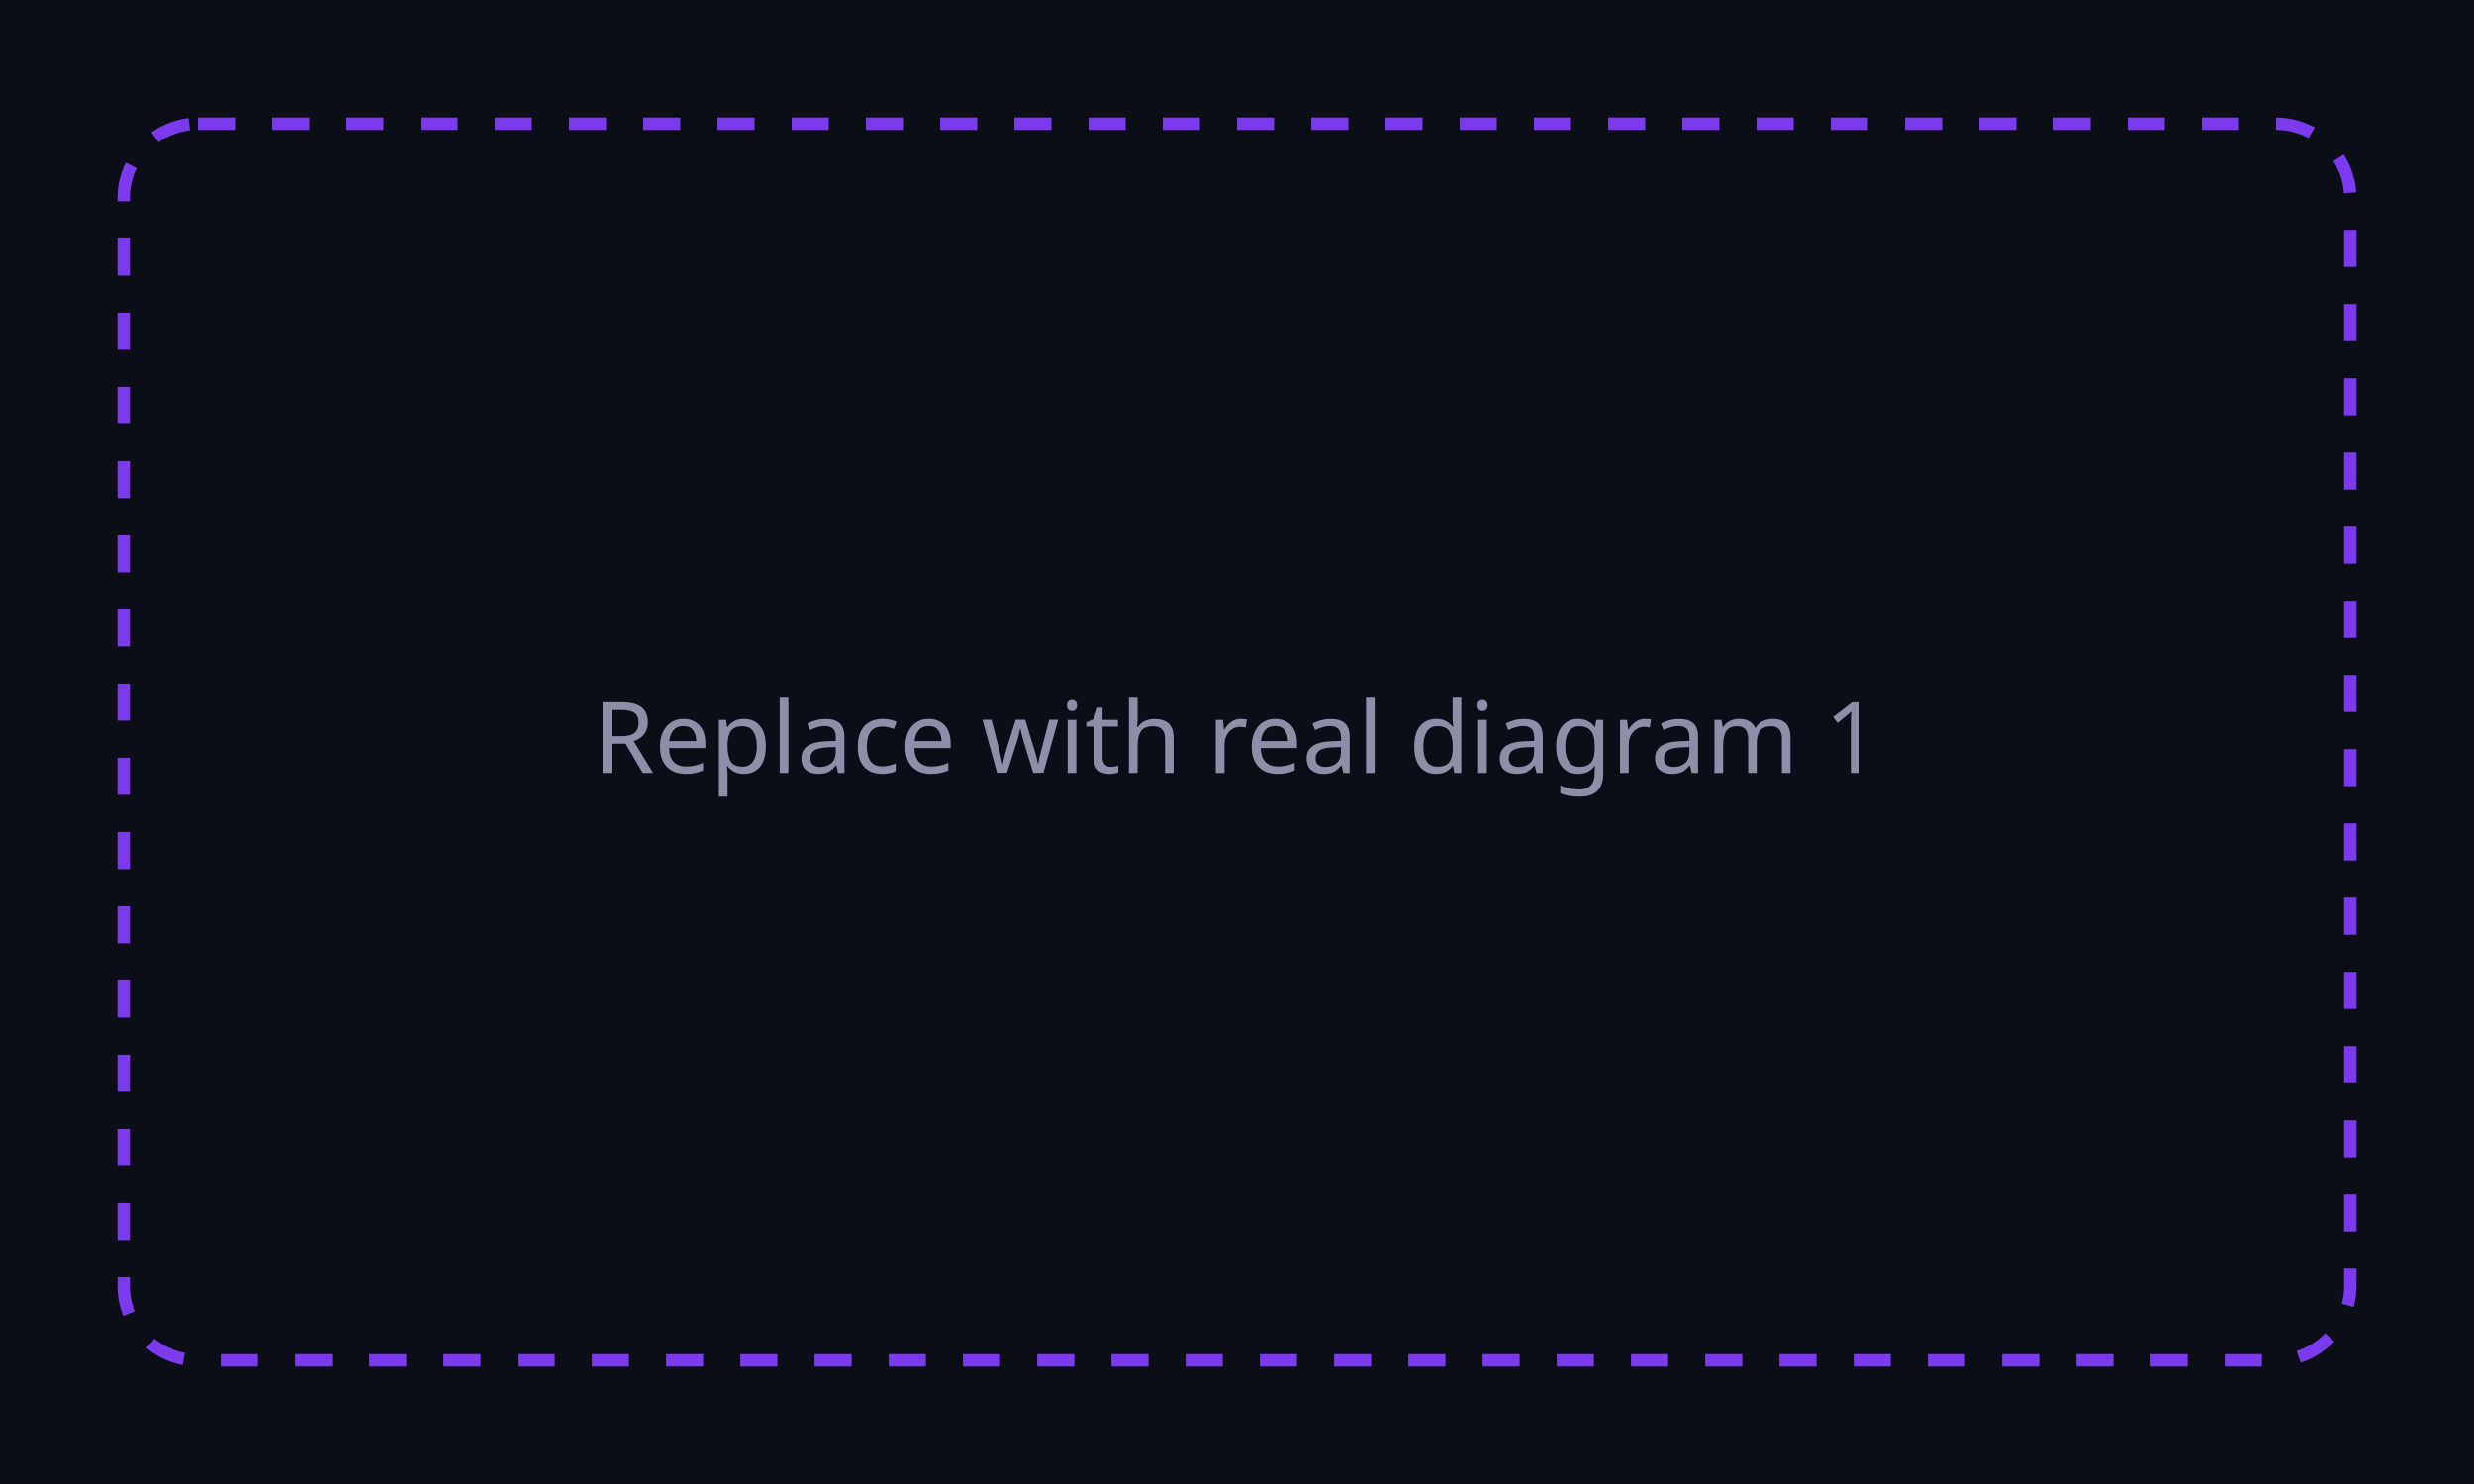
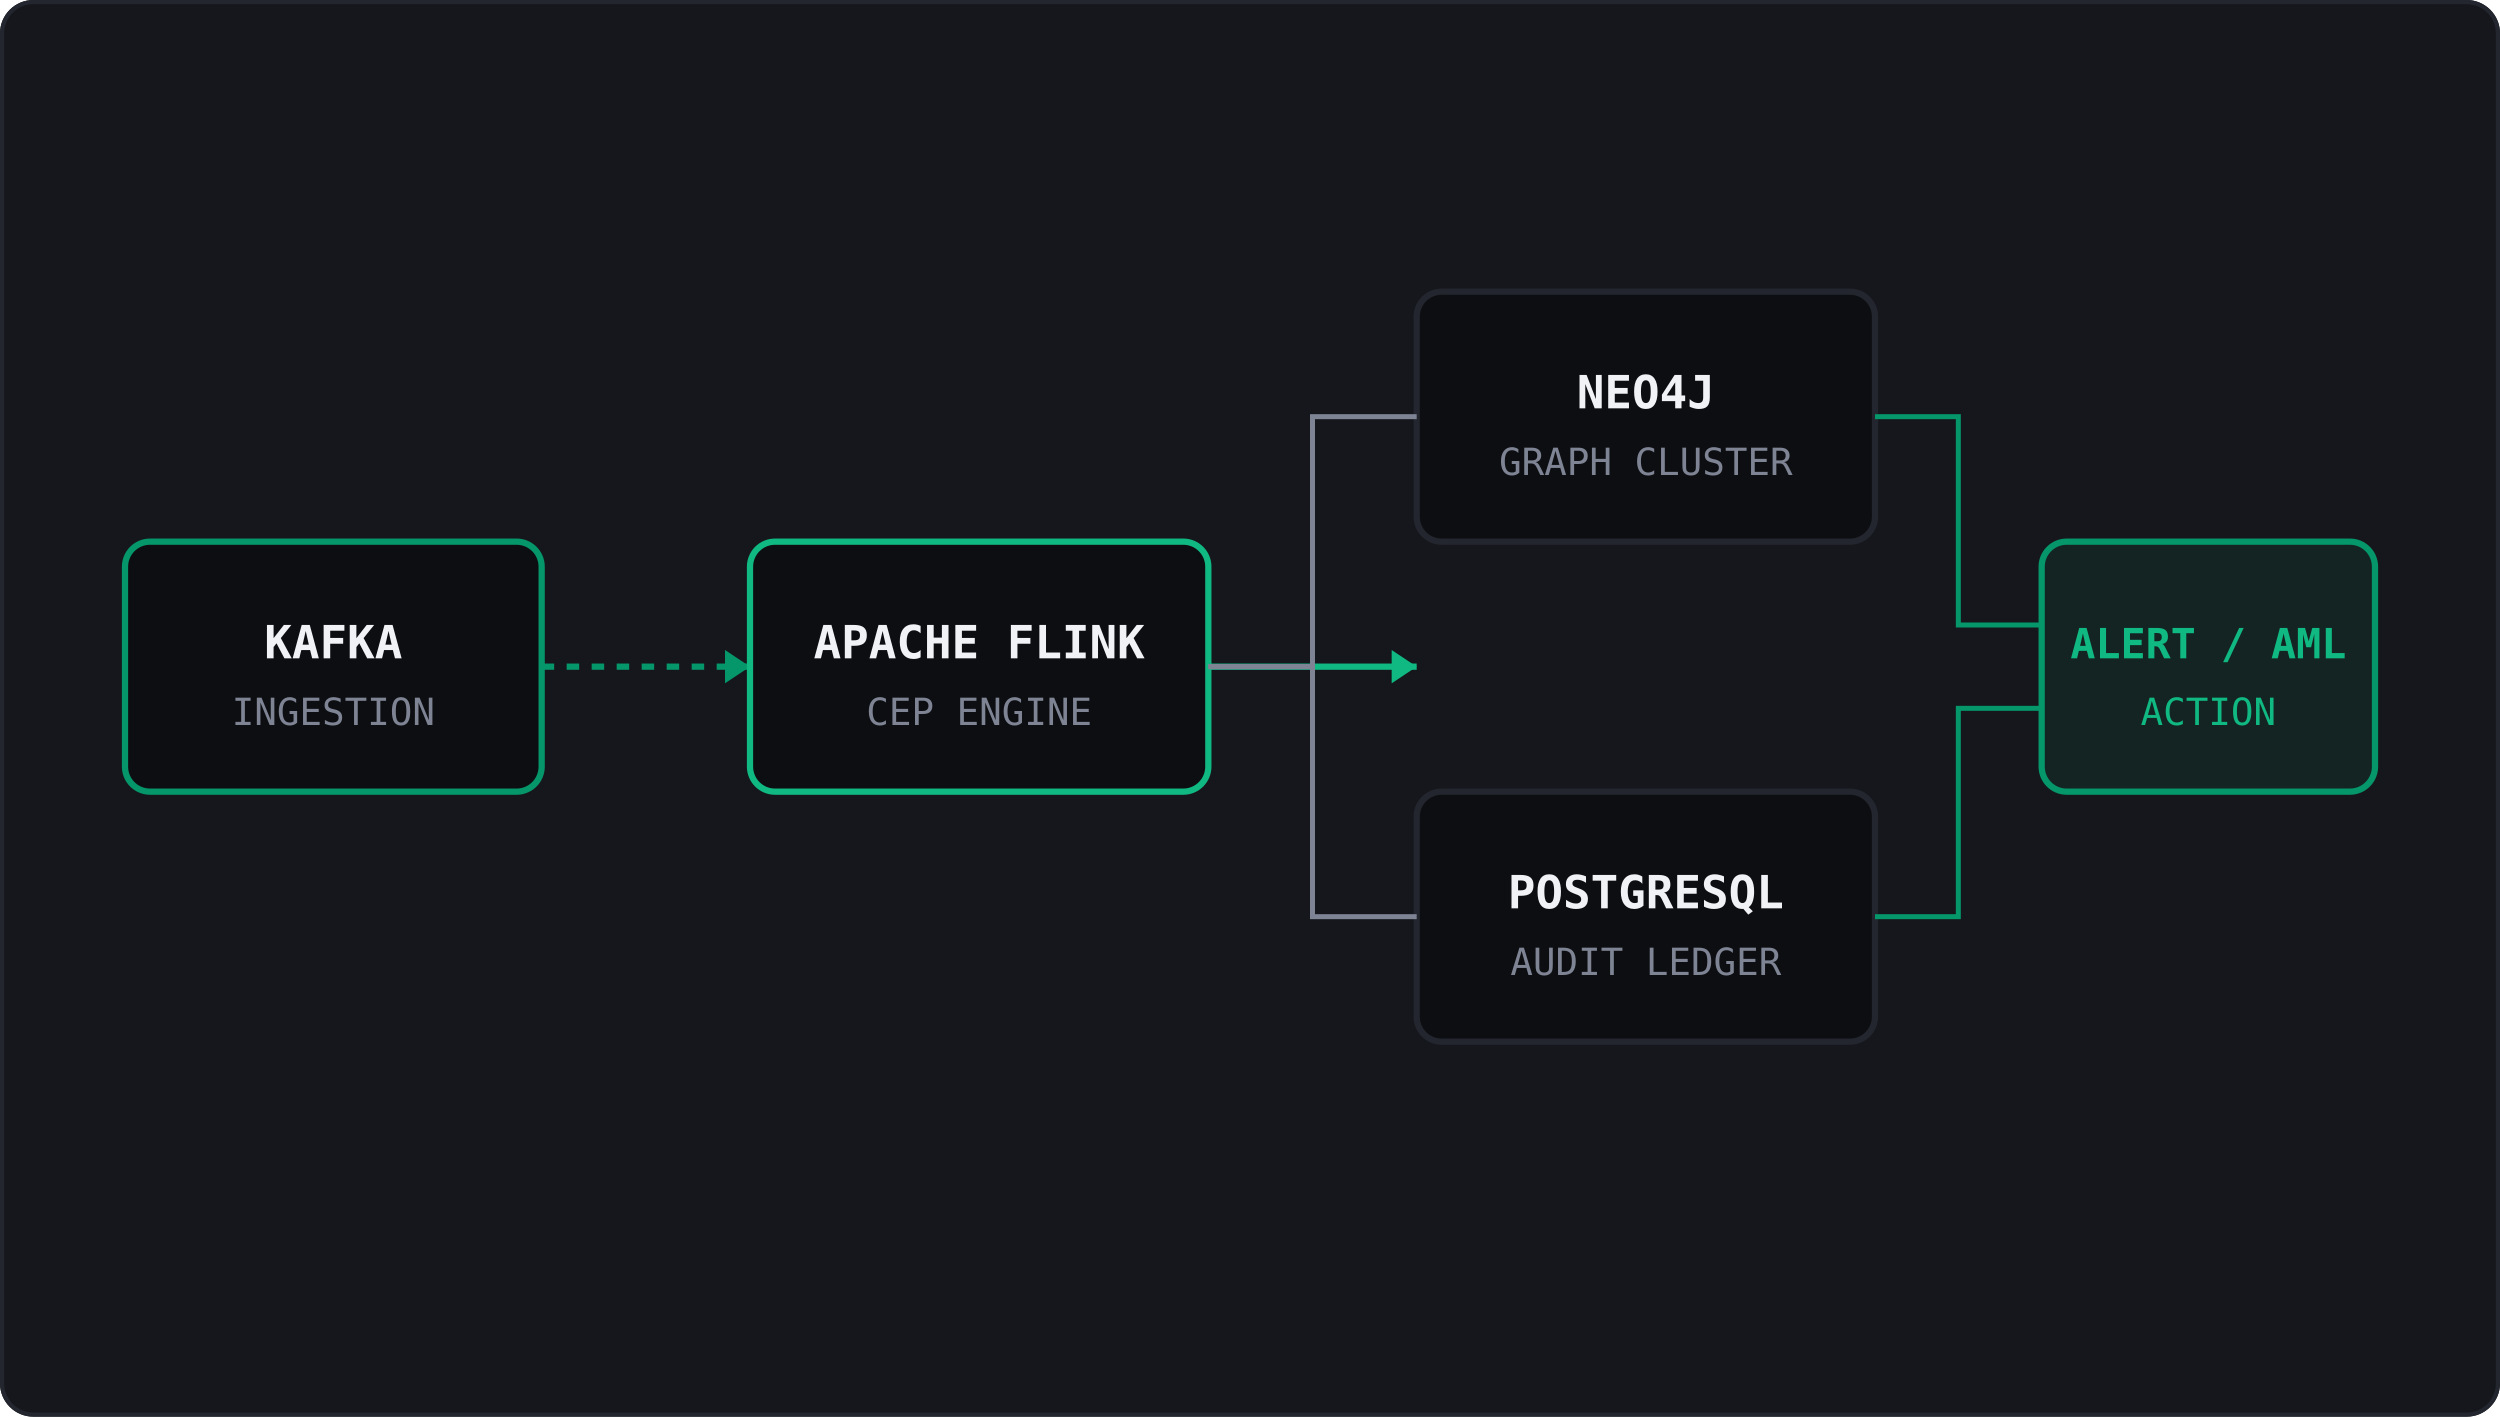
- <svg xmlns="http://www.w3.org/2000/svg" viewBox="0 0 400 240" width="400" height="240">
-   <rect width="400" height="240" fill="#0b0e17" />
-   <rect x="20" y="20" width="360" height="200" rx="12" fill="none" stroke="#7c3aed" stroke-width="2" stroke-dasharray="6 6" />
-   <text x="200" y="125" text-anchor="middle" fill="#8b90a8" font-family="sans-serif" font-size="16">Replace with real diagram 1</text>
+ <svg xmlns="http://www.w3.org/2000/svg" viewBox="0 0 600 340" width="100%" height="100%" fill="none">
+   <rect width="600" height="340" rx="8" fill="#15171C" />
+   <rect x="0.5" y="0.5" width="599" height="339" rx="7.5" stroke="#23262E" />
+   <rect x="30" y="130" width="100" height="60" rx="6" fill="#0D0E11" stroke="#059669" stroke-width="1.5" />
+   <text x="80" y="158" fill="#F0F2F5" font-family="monospace" font-size="11" font-weight="bold" text-anchor="middle">KAFKA</text>
+   <text x="80" y="174" fill="#7E8494" font-family="monospace" font-size="9" text-anchor="middle">INGESTION</text>
+   <line x1="130" y1="160" x2="180" y2="160" stroke="#059669" stroke-width="1.5" stroke-dasharray="3 3" />
+   <polygon points="180,160 174,156 174,164" fill="#059669" />
+   <rect x="180" y="130" width="110" height="60" rx="6" fill="#0D0E11" stroke="#10B981" stroke-width="1.5" />
+   <text x="235" y="158" fill="#F0F2F5" font-family="monospace" font-size="11" font-weight="bold" text-anchor="middle">APACHE FLINK</text>
+   <text x="235" y="174" fill="#7E8494" font-family="monospace" font-size="9" text-anchor="middle">CEP ENGINE</text>
+   <line x1="290" y1="160" x2="340" y2="160" stroke="#10B981" stroke-width="1.5" />
+   <polygon points="340,160 334,156 334,164" fill="#10B981" />
+   <rect x="340" y="70" width="110" height="60" rx="6" fill="#0D0E11" stroke="#23262E" stroke-width="1.5" />
+   <text x="395" y="98" fill="#F0F2F5" font-family="monospace" font-size="11" font-weight="bold" text-anchor="middle">NEO4J</text>
+   <text x="395" y="114" fill="#7E8494" font-family="monospace" font-size="9" text-anchor="middle">GRAPH CLUSTER</text>
+   <rect x="340" y="190" width="110" height="60" rx="6" fill="#0D0E11" stroke="#23262E" stroke-width="1.5" />
+   <text x="395" y="218" fill="#F0F2F5" font-family="monospace" font-size="11" font-weight="bold" text-anchor="middle">POSTGRESQL</text>
+   <text x="395" y="234" fill="#7E8494" font-family="monospace" font-size="9" text-anchor="middle">AUDIT LEDGER</text>
+   <path d="M 290 160 L 315 160 L 315 100 L 340 100" stroke="#7E8494" stroke-width="1.2" fill="none" />
+   <path d="M 290 160 L 315 160 L 315 220 L 340 220" stroke="#7E8494" stroke-width="1.2" fill="none" />
+   <rect x="490" y="130" width="80" height="60" rx="6" fill="#059669" fill-opacity="0.1" stroke="#059669" stroke-width="1.5" />
+   <text x="530" y="158" fill="#10B981" font-family="monospace" font-size="10" font-weight="bold" text-anchor="middle">ALERT / AML</text>
+   <text x="530" y="174" fill="#10B981" font-family="monospace" font-size="9" text-anchor="middle">ACTION</text>
+   <path d="M 450 100 L 470 100 L 470 150 L 490 150" stroke="#059669" stroke-width="1.2" fill="none" />
+   <path d="M 450 220 L 470 220 L 470 170 L 490 170" stroke="#059669" stroke-width="1.2" fill="none" />
</svg>
